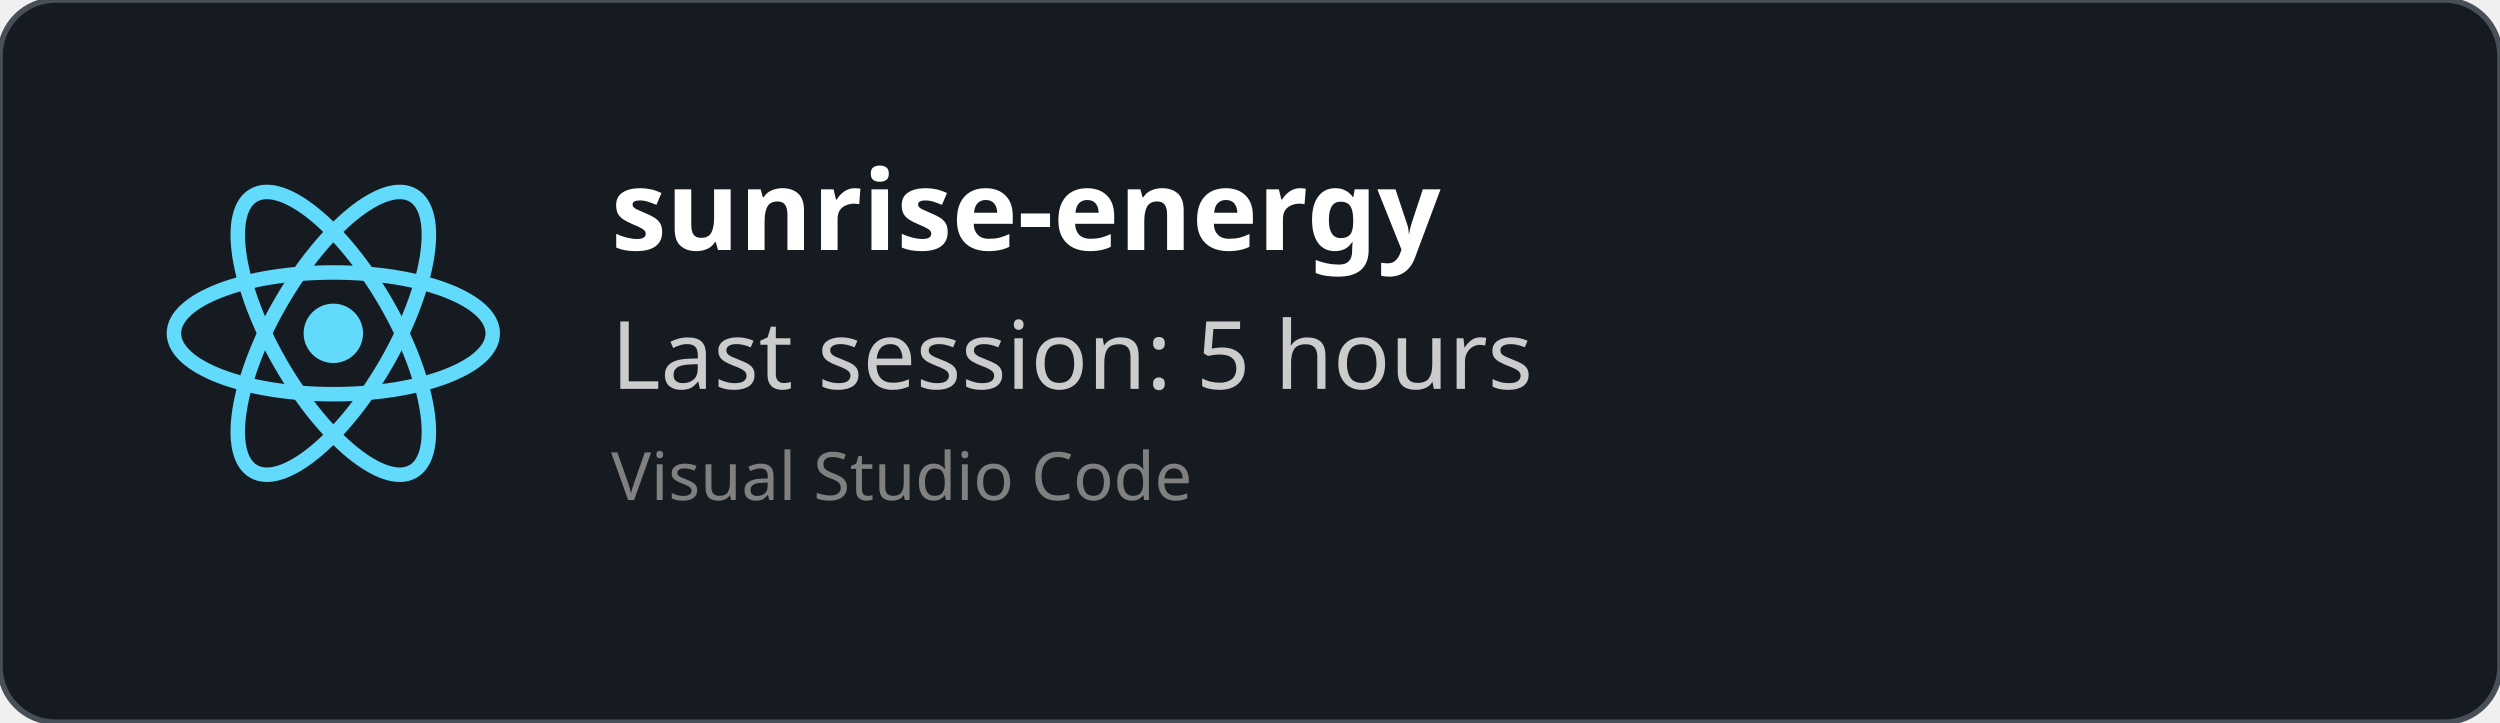
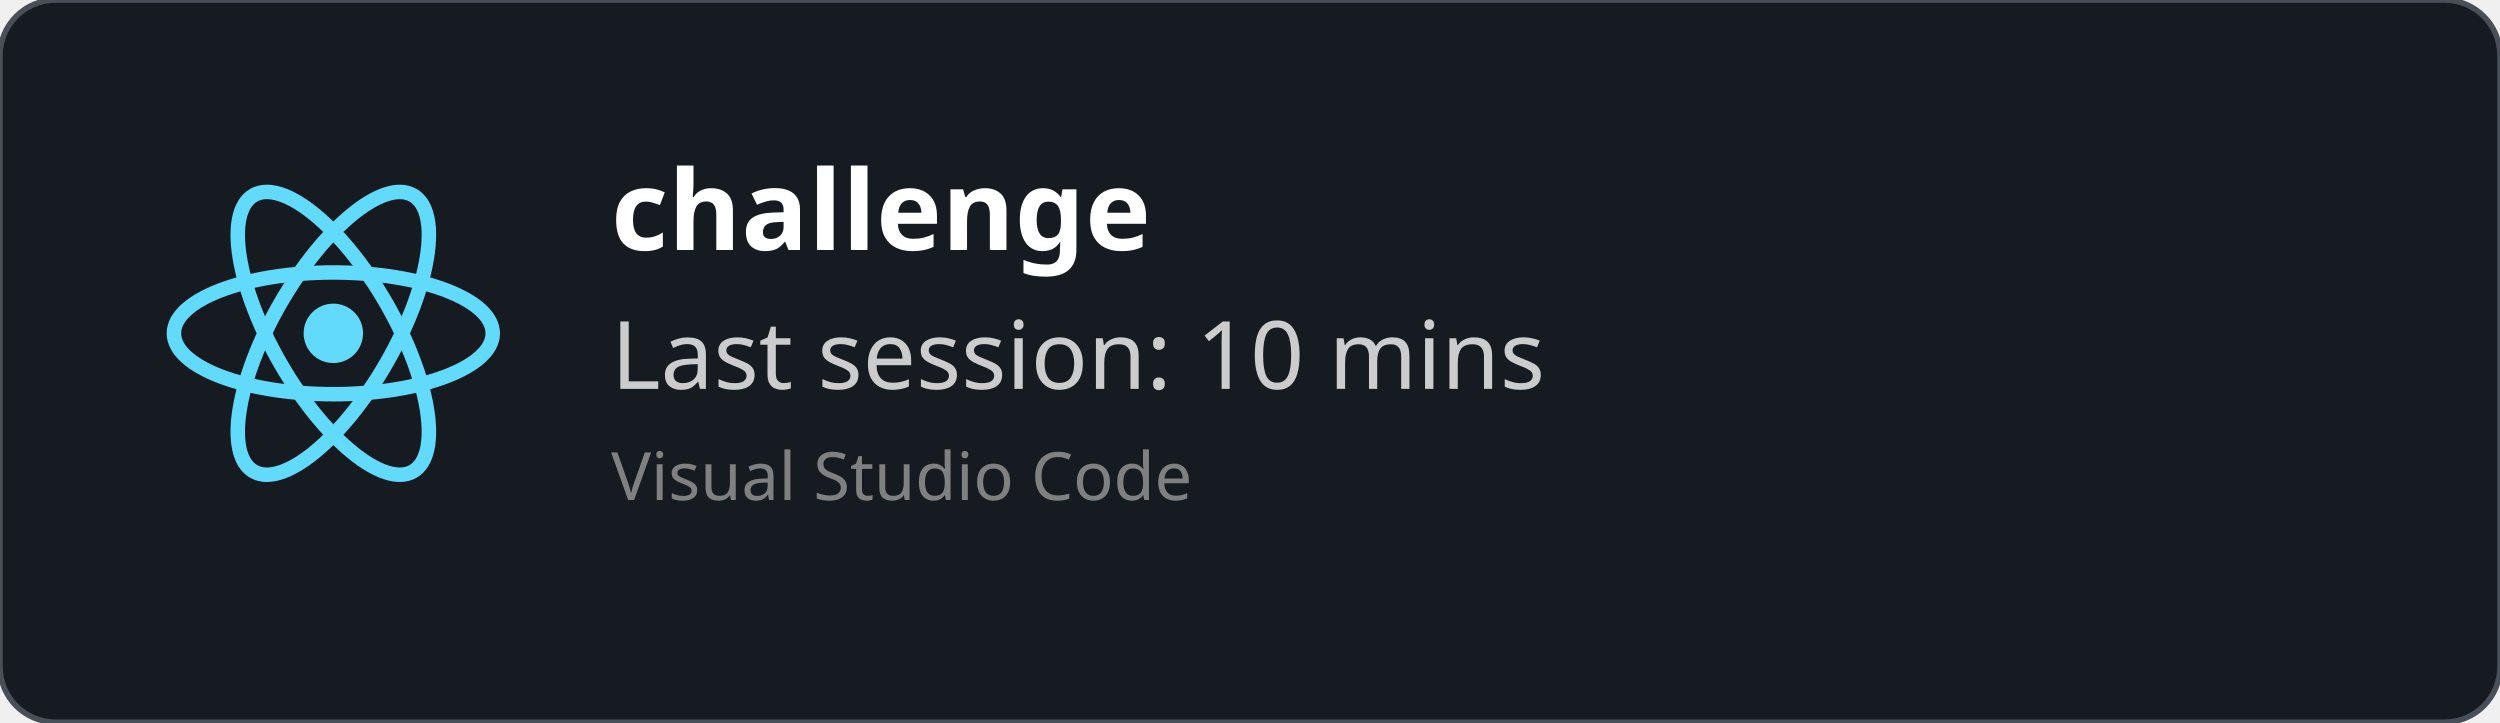
<svg xmlns="http://www.w3.org/2000/svg" width="450" height="130" viewBox="0 0 450 130" fill="none" role="img">
  <style>
    *{
        font-family: 'Segoe UI', Ubuntu, monospace
    }
    </style>
  <defs>
    <clipPath id="horizontalClip" x="20" y="20" width="500" height="200">
      <rect x="90" y="20" width="300" height="50" />
    </clipPath>
  </defs>
  <rect width="450" height="130" fill="rgba(22,27,34)" stroke="#484f58" stroke-width="1" fill-opacity="1" stroke-opacity="1" x="0" y="0" rx="10px" ry="10px">
    </rect>
  <svg height="60" width="60" x="30" y="30" viewBox="-11.5 -10.232 23 20.463">
    <circle cx="0" cy="0" r="2.05" fill="#61dafb" />
    <g stroke="#61dafb" stroke-width="1" fill="none">
      <ellipse rx="11" ry="4.2" />
      <ellipse rx="11" ry="4.2" transform="rotate(60)" />
      <ellipse rx="11" ry="4.2" transform="rotate(120)" />
    </g>
  </svg>
  <text x="110" y="45" font-size="20" clip-path="url(#horizontalClip)" font-weight="bold" font-family="Ubuntu" fill="white">
-     sunrise-energy
+     challenge
    </text>
  <text x="110" y="70" font-size="17px" font-family="Ubuntu" fill="#ccc">
-     Last session: 5 hours
+     Last session: 10 mins
    </text>
  <text x="110" y="90" font-size="12px" font-family="Ubuntu" fill="grey">
    Visual Studio Code
    </text>
</svg>
